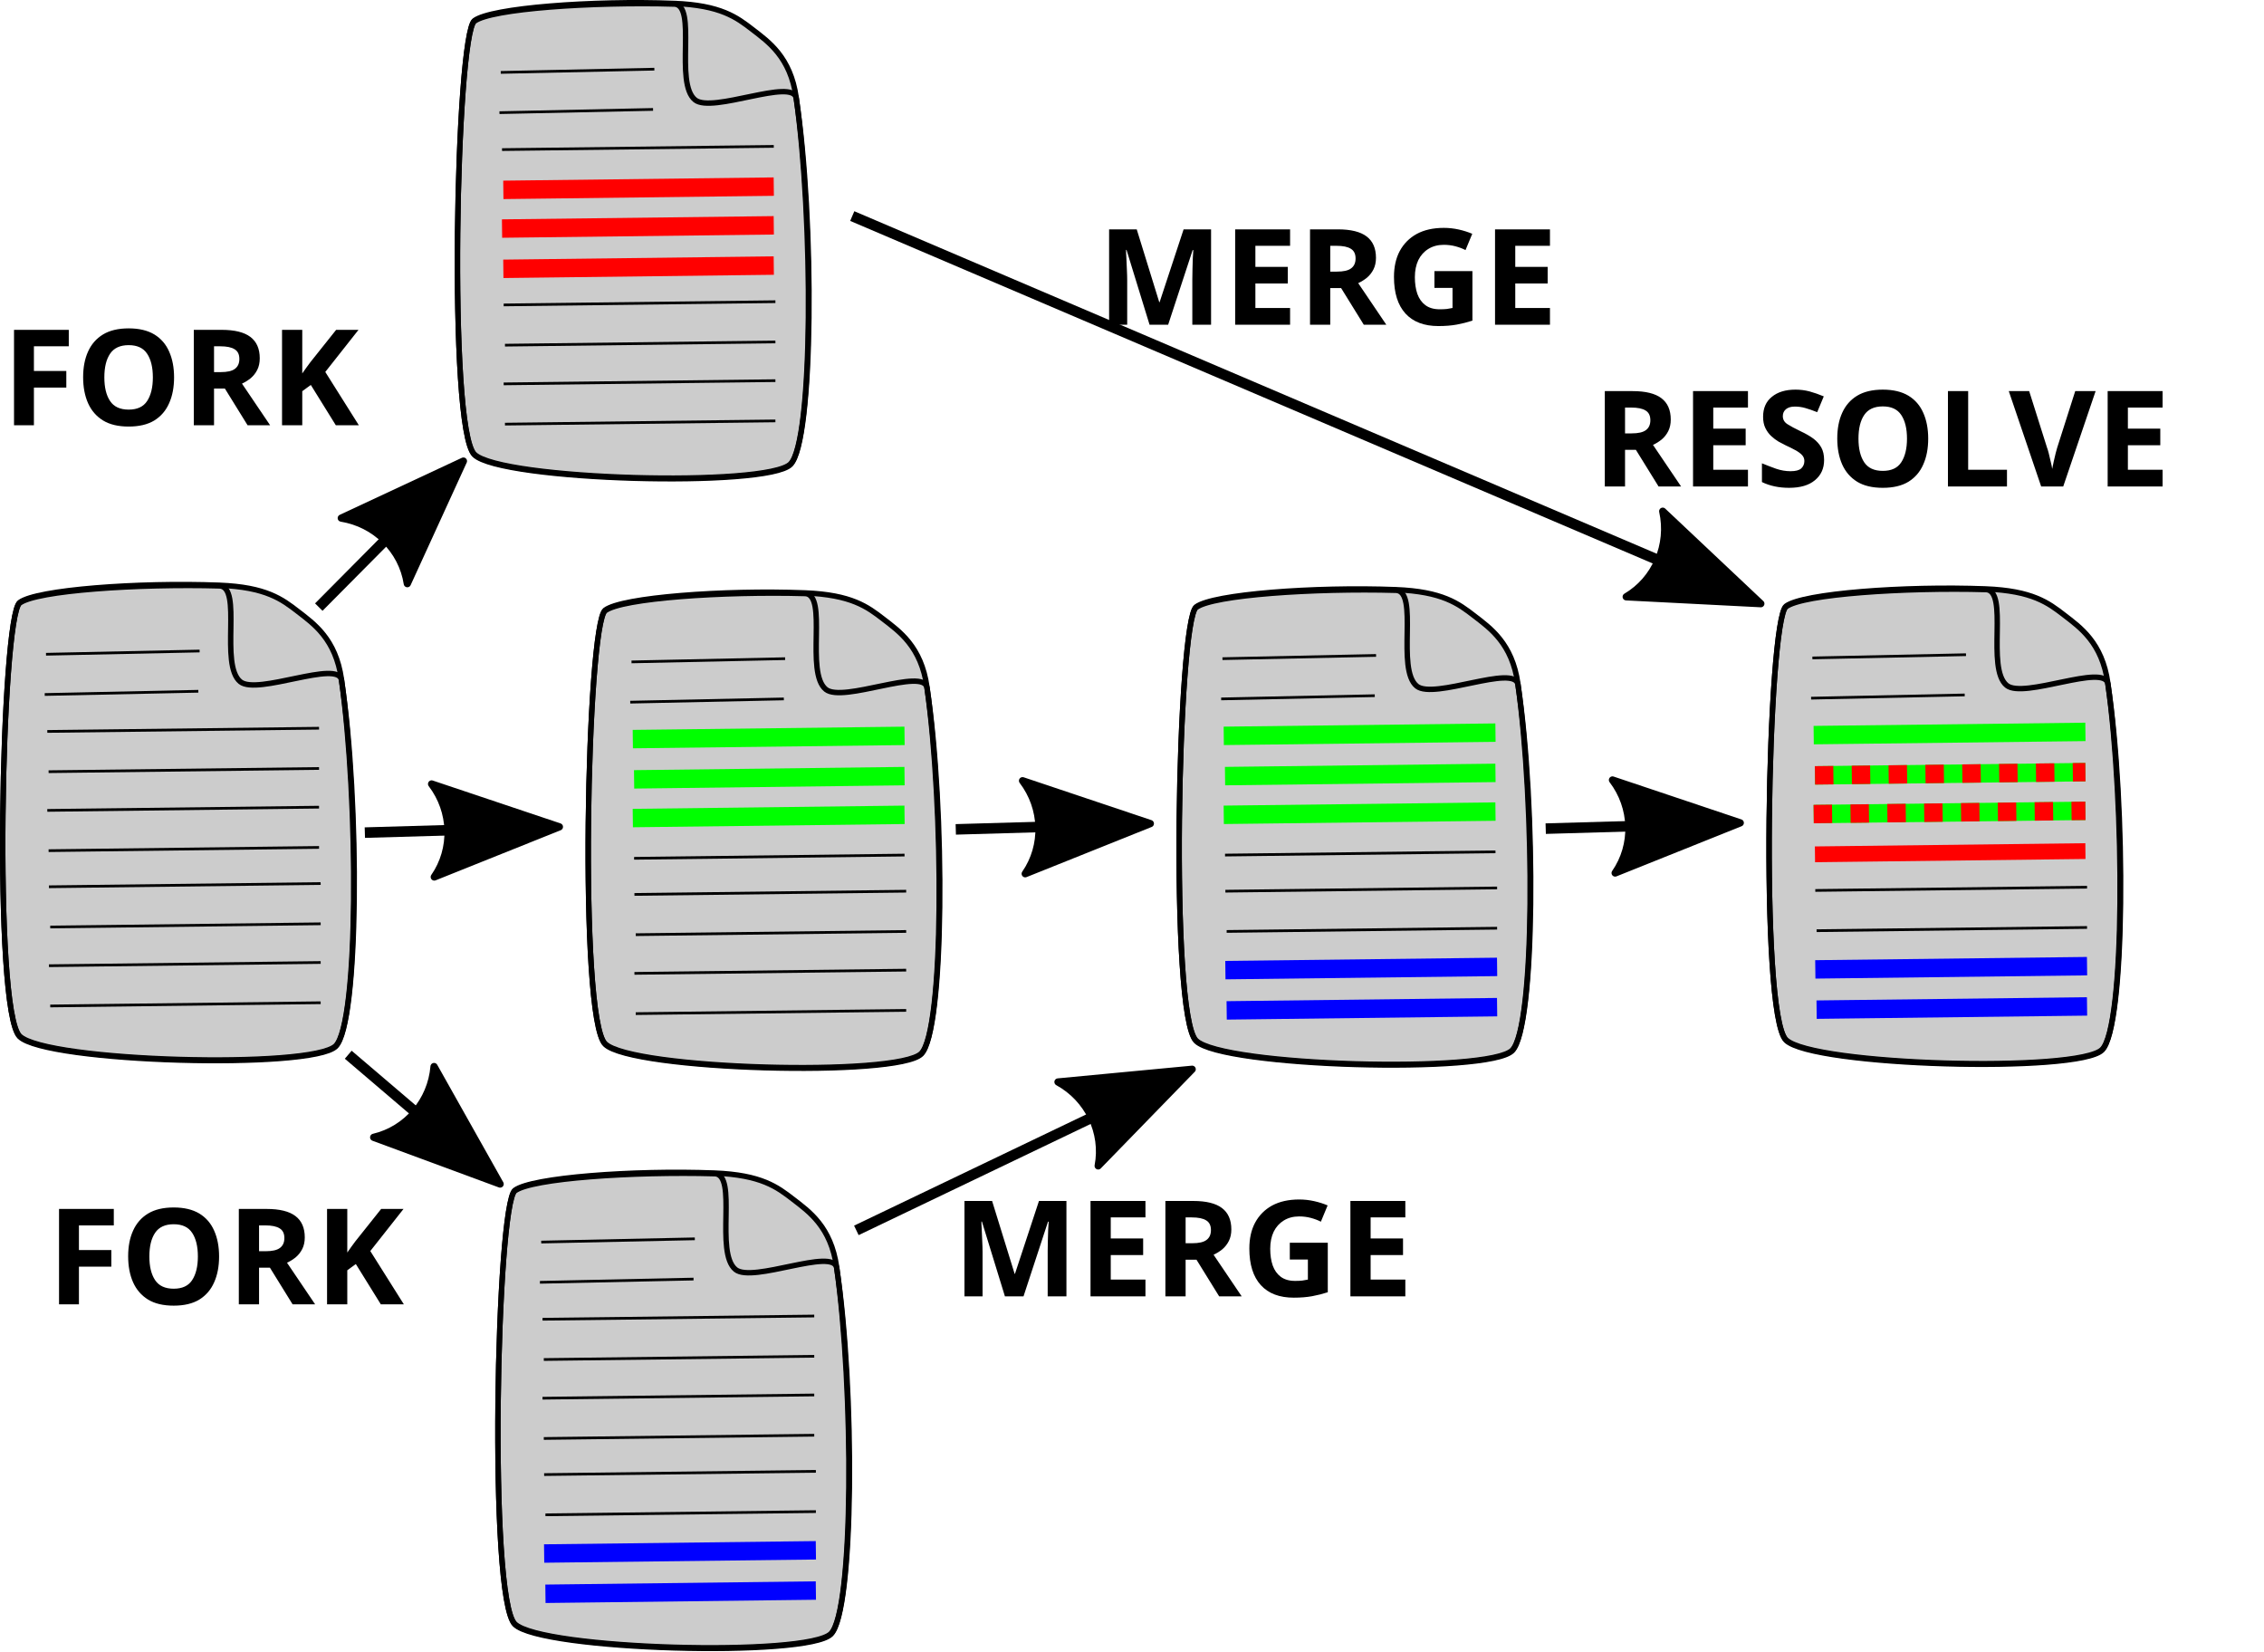
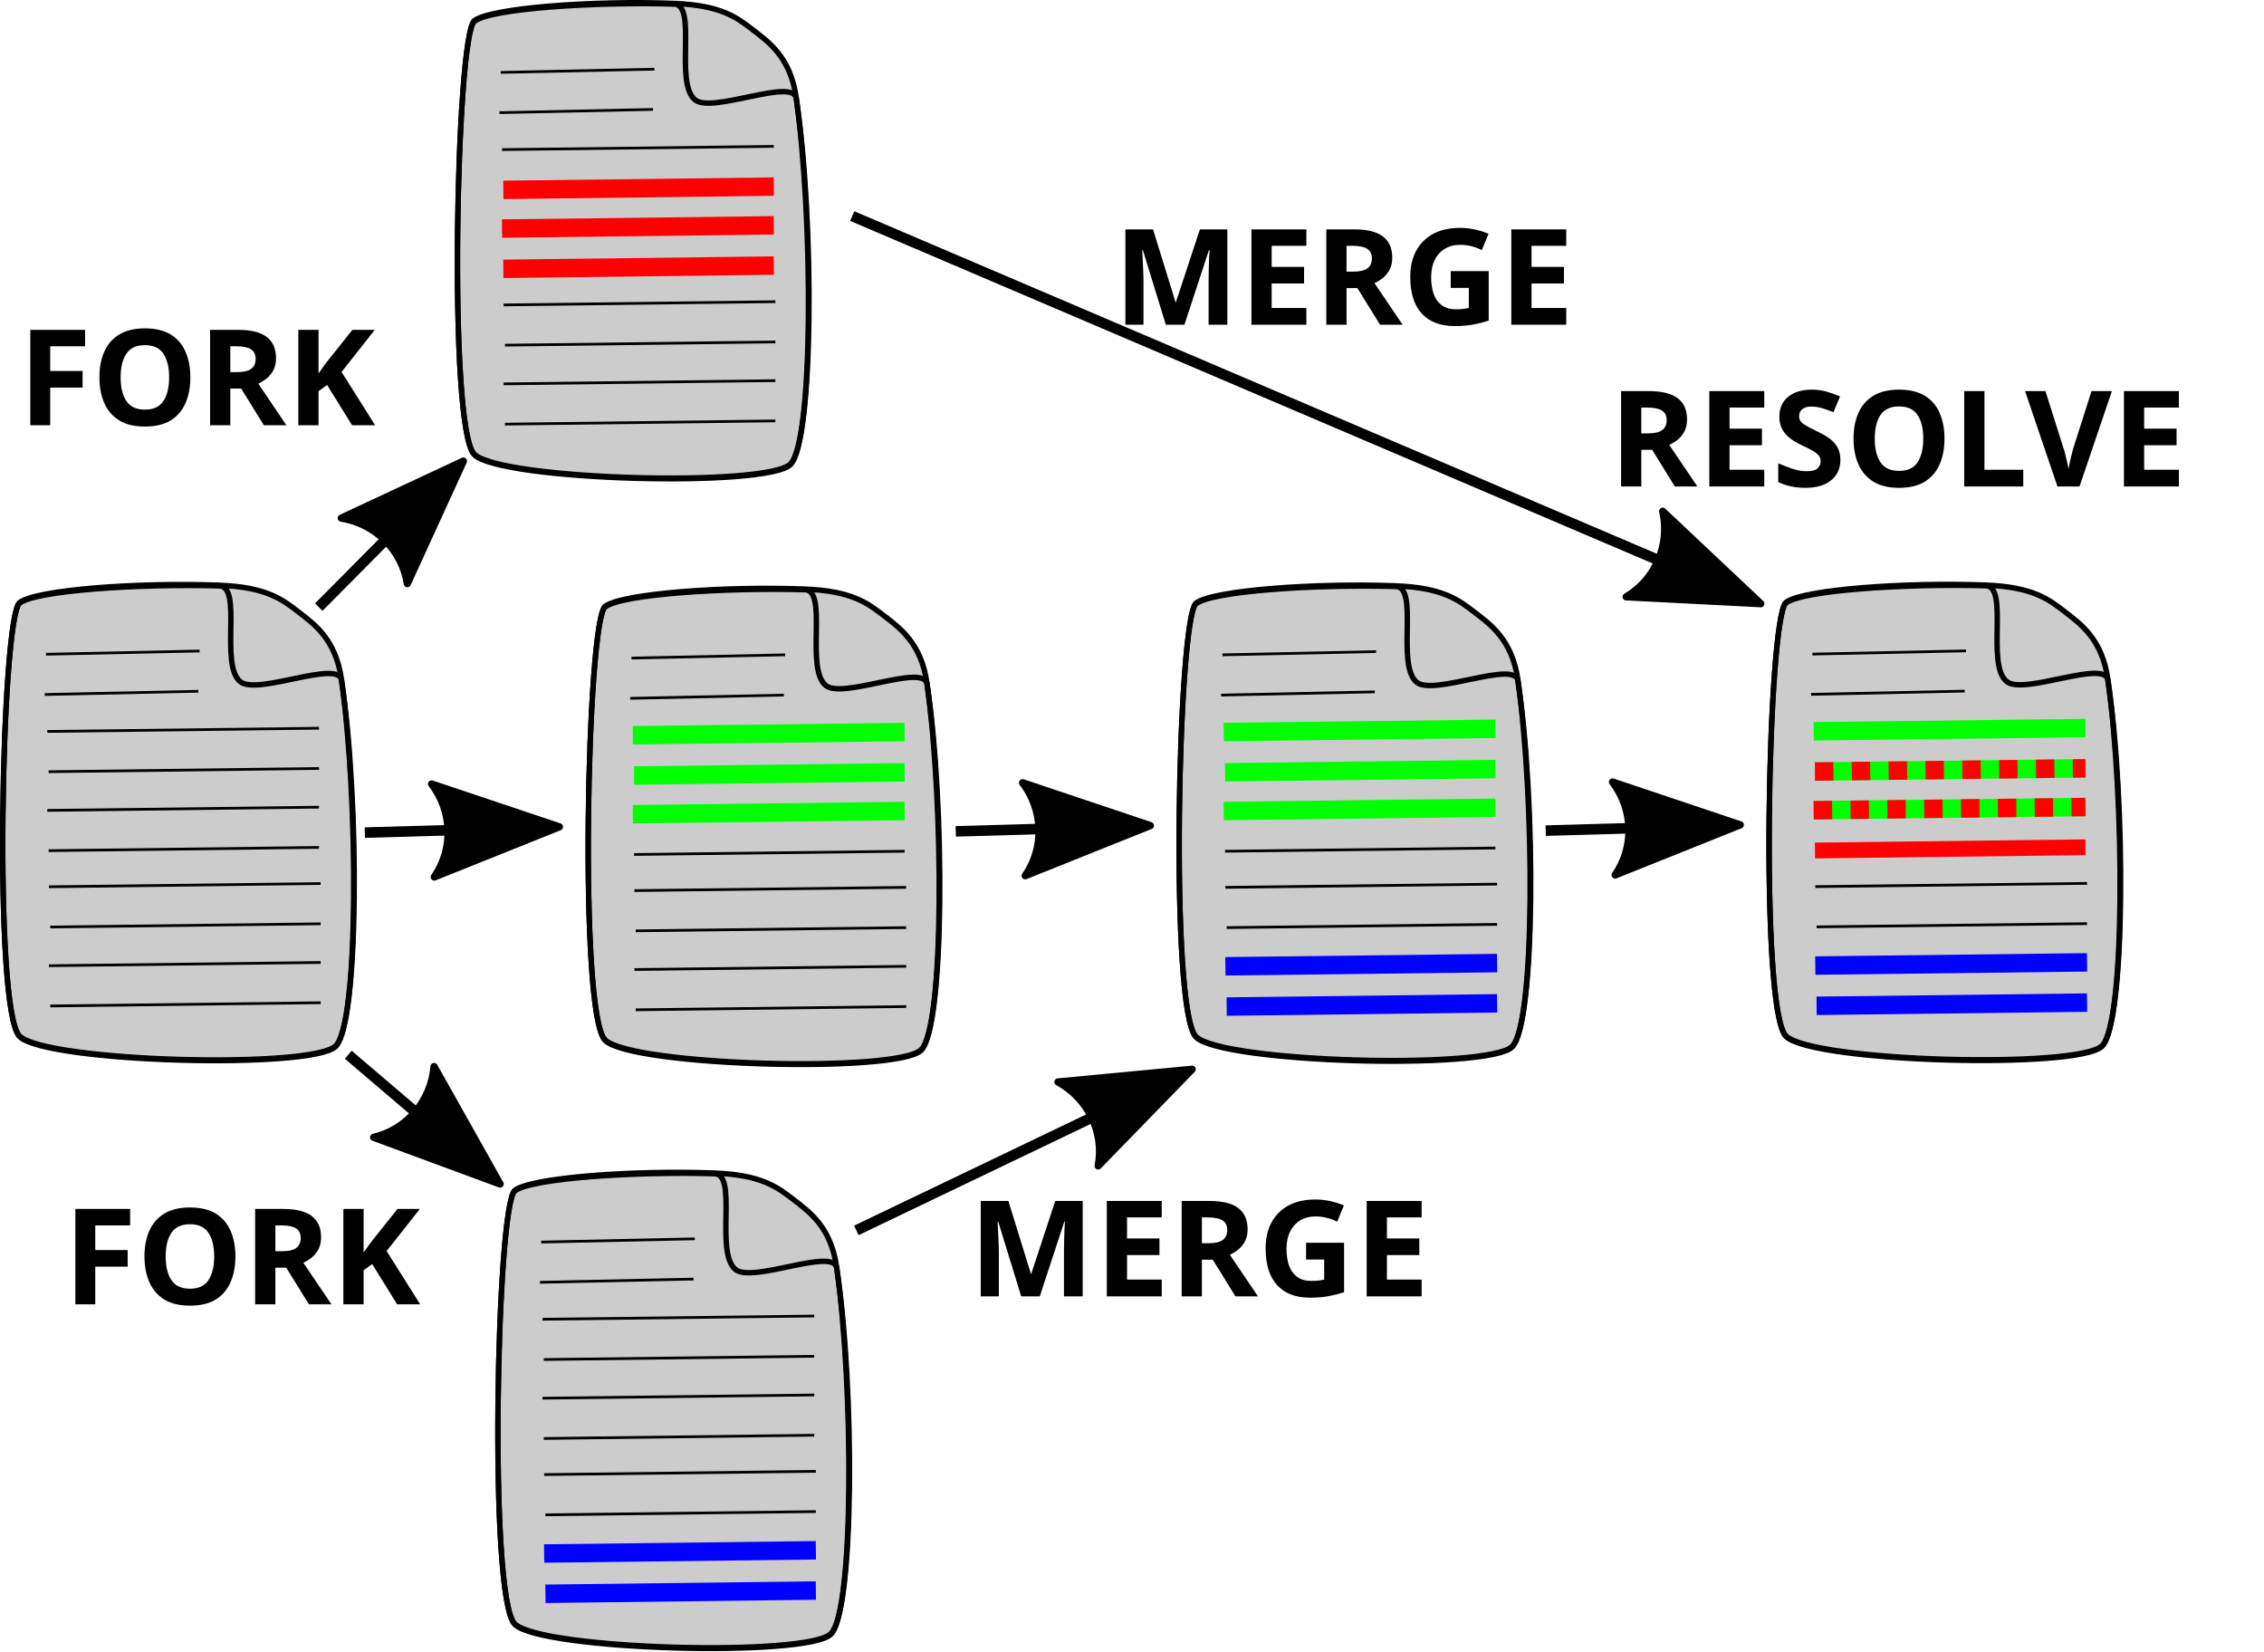
<svg xmlns="http://www.w3.org/2000/svg" width="215.108mm" height="156.859mm" viewBox="0 0 215.108 156.859" version="1.1" id="svg8">
  <defs id="defs2">
    <marker orient="auto" refY="0" refX="0" id="Arrow2Lend" style="overflow:visible">
      <path id="path4788" style="fill:#000000;fill-opacity:1;fill-rule:evenodd;stroke:#000000;stroke-width:0.625;stroke-linejoin:round;stroke-opacity:1" d="M 8.719,4.034 -2.207,0.016 8.719,-4.002 c -1.745,2.372 -1.735,5.617 -6e-7,8.035 z" transform="matrix(-1.1,0,0,-1.1,-1.1,0)" />
    </marker>
    <marker orient="auto" refY="0" refX="0" id="Arrow1Lend" style="overflow:visible">
      <path id="path4770" d="M 0,0 5,-5 -12.5,0 5,5 Z" style="fill:#000000;fill-opacity:1;fill-rule:evenodd;stroke:#000000;stroke-width:1pt;stroke-opacity:1" transform="matrix(-0.8,0,0,-0.8,-10,0)" />
    </marker>
    <marker orient="auto" refY="0" refX="0" id="Arrow2Lend-9" style="overflow:visible">
      <path id="path4788-4" style="fill:#000000;fill-opacity:1;fill-rule:evenodd;stroke:#000000;stroke-width:0.625;stroke-linejoin:round;stroke-opacity:1" d="M 8.719,4.034 -2.207,0.016 8.719,-4.002 c -1.745,2.372 -1.735,5.617 -6e-7,8.035 z" transform="matrix(-1.1,0,0,-1.1,-1.1,0)" />
    </marker>
    <marker orient="auto" refY="0" refX="0" id="Arrow2Lend-8" style="overflow:visible">
      <path id="path4788-45" style="fill:#000000;fill-opacity:1;fill-rule:evenodd;stroke:#000000;stroke-width:0.625;stroke-linejoin:round;stroke-opacity:1" d="M 8.719,4.034 -2.207,0.016 8.719,-4.002 c -1.745,2.372 -1.735,5.617 -6e-7,8.035 z" transform="matrix(-1.1,0,0,-1.1,-1.1,0)" />
    </marker>
    <marker orient="auto" refY="0" refX="0" id="Arrow2Lend-9-3" style="overflow:visible">
      <path id="path4788-4-6" style="fill:#000000;fill-opacity:1;fill-rule:evenodd;stroke:#000000;stroke-width:0.625;stroke-linejoin:round;stroke-opacity:1" d="M 8.719,4.034 -2.207,0.016 8.719,-4.002 c -1.745,2.372 -1.735,5.617 -6e-7,8.035 z" transform="matrix(-1.1,0,0,-1.1,-1.1,0)" />
    </marker>
    <marker orient="auto" refY="0" refX="0" id="Arrow2Lend-9-3-6" style="overflow:visible">
      <path id="path4788-4-6-8" style="fill:#000000;fill-opacity:1;fill-rule:evenodd;stroke:#000000;stroke-width:0.625;stroke-linejoin:round;stroke-opacity:1" d="M 8.719,4.034 -2.207,0.016 8.719,-4.002 c -1.745,2.372 -1.735,5.617 -6e-7,8.035 z" transform="matrix(-1.1,0,0,-1.1,-1.1,0)" />
    </marker>
    <marker orient="auto" refY="0" refX="0" id="Arrow2Lend-9-3-4" style="overflow:visible">
      <path id="path4788-4-6-3" style="fill:#000000;fill-opacity:1;fill-rule:evenodd;stroke:#000000;stroke-width:0.625;stroke-linejoin:round;stroke-opacity:1" d="M 8.719,4.034 -2.207,0.016 8.719,-4.002 c -1.745,2.372 -1.735,5.617 -6e-7,8.035 z" transform="matrix(-1.1,0,0,-1.1,-1.1,0)" />
    </marker>
    <marker orient="auto" refY="0" refX="0" id="Arrow2Lend-9-2" style="overflow:visible">
      <path id="path4788-4-2" style="fill:#000000;fill-opacity:1;fill-rule:evenodd;stroke:#000000;stroke-width:0.625;stroke-linejoin:round;stroke-opacity:1" d="M 8.719,4.034 -2.207,0.016 8.719,-4.002 c -1.745,2.372 -1.735,5.617 -6e-7,8.035 z" transform="matrix(-1.1,0,0,-1.1,-1.1,0)" />
    </marker>
    <marker orient="auto" refY="0" refX="0" id="Arrow2Lend-9-2-1" style="overflow:visible">
      <path id="path4788-4-2-5" style="fill:#000000;fill-opacity:1;fill-rule:evenodd;stroke:#000000;stroke-width:0.625;stroke-linejoin:round;stroke-opacity:1" d="M 8.719,4.034 -2.207,0.016 8.719,-4.002 c -1.745,2.372 -1.735,5.617 -6e-7,8.035 z" transform="matrix(-1.1,0,0,-1.1,-1.1,0)" />
    </marker>
  </defs>
  <g id="layer1">
-     <g id="g4798">
-       <g style="stroke-width:1.162" transform="matrix(0.1106061,0,0,0.1106674,-2.095187,53.69485)" id="g4627">
-         <path style="fill:#cccccc;stroke:#000000;stroke-width:4.649" d="M 207.4,17.217 C 137.6,14.516 50.16,21.093 35.83,32 c -15.573,11.86 -22.917,350 0,372.22 22.917,22.22 251.39,28.472 271.53,8.333 19.812,-19.812 19.556,-210.23 4.908,-314.49 C 307.378,63.256 288.416,50.21 274.721,39.639 261.251,29.246 247.501,18.773 207.401,17.22 Z" id="path4577" />
-         <path style="fill:url(#SVGID_1_);stroke:#000000;stroke-width:4.649" d="M 207.4,17.753 C 137.579,15.845 50.16,21.628 35.84,32.536 c -15.573,11.86 -22.917,350 0,372.22 22.917,22.223 251.39,28.473 271.53,8.334 19.812,-19.813 20.711,-210.4 4.908,-314.49 -2.697,-17.768 -72.257,13.247 -86.853,1.458 -18.07,-14.588 2.15,-81.755 -18.03,-82.307 z" id="path4586" />
-         <line style="fill:none;stroke:#000000;stroke-width:2.324" y2="73.667" x1="58.471" x2="190.42" y1="76.444" id="line4588" />
-         <line style="fill:none;stroke:#000000;stroke-width:2.324" y2="108.22" x1="57.361" x2="189.31" y1="111" id="line4590" />
-         <line style="fill:none;stroke:#000000;stroke-width:2.324" y2="139.94" x1="59.582" x2="293" y1="142.71" id="line4592" />
-         <line style="fill:none;stroke:#000000;stroke-width:2.324" y2="174.49" x1="60.691" x2="293" y1="177.27" id="line4594" />
-         <line style="fill:none;stroke:#000000;stroke-width:2.324" y2="207.71" x1="59.582" x2="293" y1="210.49" id="line4596" />
-         <line style="fill:none;stroke:#000000;stroke-width:2.324" y2="242.27" x1="60.691" x2="293" y1="245.05" id="line4598" />
-         <line style="fill:none;stroke:#000000;stroke-width:2.324" y2="273.27" x1="60.982" x2="294.4" y1="276.05" id="line4600" />
-         <line style="fill:none;stroke:#000000;stroke-width:2.324" y2="307.83" x1="62.092" x2="294.4" y1="310.6" id="line4602" />
-         <line style="fill:none;stroke:#000000;stroke-width:2.324" y2="341.05" x1="60.982" x2="294.4" y1="343.82" id="line4604" />
-         <line style="fill:none;stroke:#000000;stroke-width:2.324" y2="375.6" x1="62.092" x2="294.4" y1="378.38" id="line4606" />
-       </g>
-       <path id="path4577-6" d="m 67.895,111.443 c -7.72,-0.299 -17.392,0.429 -18.977,1.636 -1.722,1.313 -2.535,38.734 0,41.193 2.535,2.459 27.805,3.151 30.033,0.922 2.191,-2.193 2.163,-23.266 0.543,-34.804 -0.541,-3.852 -2.638,-5.296 -4.153,-6.466 -1.49,-1.15 -3.011,-2.309 -7.446,-2.481 z" style="fill:#cccccc;stroke:#000000;stroke-width:0.514" />
-       <path id="path4586-7" d="m 67.895,111.502 c -7.723,-0.211 -17.392,0.429 -18.976,1.636 -1.722,1.313 -2.535,38.734 0,41.193 2.535,2.459 27.805,3.151 30.033,0.922 2.191,-2.193 2.291,-23.284 0.543,-34.804 -0.298,-1.966 -7.992,1.466 -9.606,0.161 -1.999,-1.614 0.238,-9.048 -1.994,-9.109 z" style="fill:url(#SVGID_1_);stroke:#000000;stroke-width:0.514" />
-       <line id="line4588-5" y1="117.998" x2="66.017" x1="51.423" y2="117.69" style="fill:none;stroke:#000000;stroke-width:0.257" />
-       <line id="line4590-3" y1="121.822" x2="65.894" x1="51.3" y2="121.514" style="fill:none;stroke:#000000;stroke-width:0.257" />
-       <line id="line4592-5" y1="125.331" x2="77.363" x1="51.546" y2="125.024" style="fill:none;stroke:#000000;stroke-width:0.257" />
-       <line id="line4594-6" y1="129.156" x2="77.363" x1="51.668" y2="128.848" style="fill:none;stroke:#000000;stroke-width:0.257" />
-       <line id="line4596-2" y1="132.832" x2="77.363" x1="51.546" y2="132.524" style="fill:none;stroke:#000000;stroke-width:0.257" />
-       <line id="line4598-9" y1="136.657" x2="77.363" x1="51.668" y2="136.349" style="fill:none;stroke:#000000;stroke-width:0.257" />
-       <line id="line4600-1" y1="140.087" x2="77.518" x1="51.7" y2="139.78" style="fill:none;stroke:#000000;stroke-width:0.257" />
-       <line id="line4602-2" y1="143.911" x2="77.518" x1="51.823" y2="143.604" style="fill:none;stroke:#000000;stroke-width:0.257" />
-       <line id="line4604-7" y1="147.587" x2="77.518" x1="51.7" y2="147.281" style="fill:none;stroke:#0000ff;stroke-width:1.75;stroke-miterlimit:4;stroke-dasharray:none" />
-       <line id="line4606-0" y1="151.412" x2="77.518" x1="51.823" y2="151.104" style="fill:none;stroke:#0000ff;stroke-width:1.75;stroke-miterlimit:4;stroke-dasharray:none" />
-       <g transform="translate(-37.74123,42.85919)" id="g7393">
-         <path style="fill:#cccccc;stroke:#000000;stroke-width:0.514" d="m 114.216,13.468 c -7.72,-0.299 -17.392,0.429 -18.977,1.636 -1.722,1.313 -2.535,38.734 0,41.193 2.535,2.459 27.805,3.151 30.033,0.922 2.191,-2.193 2.163,-23.266 0.543,-34.804 -0.541,-3.852 -2.638,-5.296 -4.153,-6.466 -1.49,-1.15 -3.011,-2.309 -7.446,-2.481 z" id="path4577-3" />
-         <path style="fill:url(#SVGID_1_);stroke:#000000;stroke-width:0.514" d="m 114.216,13.527 c -7.723,-0.211 -17.392,0.429 -18.976,1.636 -1.722,1.313 -2.535,38.734 0,41.193 2.535,2.459 27.805,3.151 30.033,0.922 2.191,-2.193 2.291,-23.284 0.543,-34.804 -0.298,-1.966 -7.992,1.466 -9.606,0.161 -1.999,-1.614 0.238,-9.048 -1.994,-9.109 z" id="path4586-6" />
-         <line style="fill:none;stroke:#000000;stroke-width:0.257" y2="19.715" x1="97.743" x2="112.338" y1="20.023" id="line4588-0" />
-         <line style="fill:none;stroke:#000000;stroke-width:0.257" y2="23.539" x1="97.621" x2="112.215" y1="23.847" id="line4590-6" />
-         <line style="fill:none;stroke:#00ff00;stroke-width:1.75;stroke-miterlimit:4;stroke-dasharray:none" y2="27.05" x1="97.866" x2="123.684" y1="27.356" id="line4592-2" />
-         <line style="fill:none;stroke:#00ff00;stroke-width:1.75;stroke-miterlimit:4;stroke-dasharray:none" y2="30.873" x1="97.989" x2="123.684" y1="31.181" id="line4594-61" />
-         <line style="fill:none;stroke:#00ff00;stroke-width:1.75;stroke-miterlimit:4;stroke-dasharray:none" y2="34.55" x1="97.866" x2="123.684" y1="34.857" id="line4596-8" />
-         <line style="fill:none;stroke:#000000;stroke-width:0.257" y2="38.374" x1="97.989" x2="123.684" y1="38.682" id="line4598-7" />
-         <line style="fill:none;stroke:#000000;stroke-width:0.257" y2="41.805" x1="98.021" x2="123.839" y1="42.113" id="line4600-9" />
-         <line style="fill:none;stroke:#000000;stroke-width:0.257" y2="45.63" x1="98.144" x2="123.839" y1="45.936" id="line4602-20" />
-         <line style="fill:none;stroke:#000000;stroke-width:0.257" y2="49.306" x1="98.021" x2="123.839" y1="49.612" id="line4604-2" />
-         <line style="fill:none;stroke:#000000;stroke-width:0.257" y2="53.129" x1="98.144" x2="123.839" y1="53.437" id="line4606-3" />
-       </g>
-       <path id="path4577-5" d="M 64.05,0.324 C 56.33,0.025 46.658,0.753 45.073,1.96 c -1.722,1.313 -2.535,38.734 0,41.193 2.535,2.459 27.805,3.151 30.033,0.922 C 77.297,41.883 77.269,20.809 75.649,9.271 75.108,5.419 73.011,3.976 71.496,2.806 70.006,1.655 68.485,0.496 64.05,0.325 Z" style="fill:#cccccc;stroke:#000000;stroke-width:0.514" />
-       <path id="path4586-9" d="M 64.05,0.384 C 56.327,0.172 46.658,0.812 45.074,2.02 c -1.722,1.313 -2.535,38.734 0,41.193 2.535,2.459 27.805,3.151 30.033,0.922 C 77.298,41.942 77.398,20.85 75.65,9.331 75.352,7.364 67.658,10.797 66.044,9.492 64.045,7.878 66.281,0.444 64.049,0.383 Z" style="fill:url(#SVGID_1_);stroke:#000000;stroke-width:0.514" />
-       <line id="line4588-2" y1="6.879" x2="62.172" x1="47.577" y2="6.571" style="fill:none;stroke:#000000;stroke-width:0.257" />
-       <line id="line4590-2" y1="10.703" x2="62.049" x1="47.455" y2="10.395" style="fill:none;stroke:#000000;stroke-width:0.257" />
-       <line id="line4592-8" y1="14.212" x2="73.518" x1="47.7" y2="13.906" style="fill:none;stroke:#000000;stroke-width:0.257" />
-       <line id="line4594-9" y1="18.037" x2="73.518" x1="47.823" y2="17.729" style="fill:none;stroke:#ff0000;stroke-width:1.75;stroke-miterlimit:4;stroke-dasharray:none" />
-       <line id="line4596-7" y1="21.713" x2="73.518" x1="47.7" y2="21.406" style="fill:none;stroke:#ff0000;stroke-width:1.75;stroke-miterlimit:4;stroke-dasharray:none" />
-       <line id="line4598-3" y1="25.538" x2="73.518" x1="47.823" y2="25.23" style="fill:none;stroke:#ff0000;stroke-width:1.75;stroke-miterlimit:4;stroke-dasharray:none" />
-       <line id="line4600-6" y1="28.969" x2="73.673" x1="47.855" y2="28.661" style="fill:none;stroke:#000000;stroke-width:0.257" />
-       <line id="line4602-1" y1="32.792" x2="73.673" x1="47.978" y2="32.486" style="fill:none;stroke:#000000;stroke-width:0.257" />
-       <line id="line4604-29" y1="36.469" x2="73.673" x1="47.855" y2="36.162" style="fill:none;stroke:#000000;stroke-width:0.257" />
-       <line id="line4606-31" y1="40.293" x2="73.673" x1="47.978" y2="39.986" style="fill:none;stroke:#000000;stroke-width:0.257" />
-       <path id="path4765" d="M 30.289,57.675 43.107,44.759" style="opacity:1;fill:#000000;fill-opacity:1;stroke:#000000;stroke-width:1;stroke-linecap:butt;stroke-linejoin:round;stroke-miterlimit:10;stroke-dasharray:none;stroke-dashoffset:0;stroke-opacity:1;marker-end:url(#Arrow2Lend)" />
-       <path id="path4765-7" d="M 34.665,79.1 51.822,78.607" style="opacity:1;fill:#000000;fill-opacity:1;stroke:#000000;stroke-width:1;stroke-linecap:butt;stroke-linejoin:round;stroke-miterlimit:10;stroke-dasharray:none;stroke-dashoffset:0;stroke-opacity:1;marker-end:url(#Arrow2Lend-9)" />
-       <path id="path4765-0" d="m 33.087,100.2 13.409,11.437" style="opacity:1;fill:#000000;fill-opacity:1;stroke:#000000;stroke-width:1;stroke-linecap:butt;stroke-linejoin:round;stroke-miterlimit:10;stroke-dasharray:none;stroke-dashoffset:0;stroke-opacity:1;marker-end:url(#Arrow2Lend-8)" />
-       <path id="path4765-7-5-8" d="M 81.365,116.888 112.081,102.172" style="opacity:1;fill:#000000;fill-opacity:1;stroke:#000000;stroke-width:1;stroke-linecap:butt;stroke-linejoin:round;stroke-miterlimit:10;stroke-dasharray:none;stroke-dashoffset:0;stroke-opacity:1;marker-end:url(#Arrow2Lend-9-3-6)" />
-       <path id="path4765-7-5-1" d="M 80.975,20.527 166.071,56.845" style="opacity:1;fill:#000000;fill-opacity:1;stroke:#000000;stroke-width:1;stroke-linecap:butt;stroke-linejoin:round;stroke-miterlimit:10;stroke-dasharray:none;stroke-dashoffset:0;stroke-opacity:1;marker-end:url(#Arrow2Lend-9-3-4)" />
+     <g id="g4627" transform="matrix(0.1106061,0,0,0.1106674,-2.095187,53.69485)" style="stroke-width:1.162">
+       <path id="path4577" d="M 207.4,17.217 C 137.6,14.516 50.16,21.093 35.83,32 c -15.573,11.86 -22.917,350 0,372.22 22.917,22.22 251.39,28.472 271.53,8.333 19.812,-19.812 19.556,-210.23 4.908,-314.49 C 307.378,63.256 288.416,50.21 274.721,39.639 261.251,29.246 247.501,18.773 207.401,17.22 Z" style="fill:#cccccc;stroke:#000000;stroke-width:4.649" />
+       <path id="path4586" d="M 207.4,17.753 C 137.579,15.845 50.16,21.628 35.84,32.536 c -15.573,11.86 -22.917,350 0,372.22 22.917,22.223 251.39,28.473 271.53,8.334 19.812,-19.813 20.711,-210.4 4.908,-314.49 -2.697,-17.768 -72.257,13.247 -86.853,1.458 -18.07,-14.588 2.15,-81.755 -18.03,-82.307 z" style="fill:url(#SVGID_1_);stroke:#000000;stroke-width:4.649" />
+       <line id="line4588" y1="76.444" x2="190.42" x1="58.471" y2="73.667" style="fill:none;stroke:#000000;stroke-width:2.324" />
+       <line id="line4590" y1="111" x2="189.31" x1="57.361" y2="108.22" style="fill:none;stroke:#000000;stroke-width:2.324" />
+       <line id="line4592" y1="142.71" x2="293" x1="59.582" y2="139.94" style="fill:none;stroke:#000000;stroke-width:2.324" />
+       <line id="line4594" y1="177.27" x2="293" x1="60.691" y2="174.49" style="fill:none;stroke:#000000;stroke-width:2.324" />
+       <line id="line4596" y1="210.49" x2="293" x1="59.582" y2="207.71" style="fill:none;stroke:#000000;stroke-width:2.324" />
+       <line id="line4598" y1="245.05" x2="293" x1="60.691" y2="242.27" style="fill:none;stroke:#000000;stroke-width:2.324" />
+       <line id="line4600" y1="276.05" x2="294.4" x1="60.982" y2="273.27" style="fill:none;stroke:#000000;stroke-width:2.324" />
+       <line id="line4602" y1="310.6" x2="294.4" x1="62.092" y2="307.83" style="fill:none;stroke:#000000;stroke-width:2.324" />
+       <line id="line4604" y1="343.82" x2="294.4" x1="60.982" y2="341.05" style="fill:none;stroke:#000000;stroke-width:2.324" />
+       <line id="line4606" y1="378.38" x2="294.4" x1="62.092" y2="375.6" style="fill:none;stroke:#000000;stroke-width:2.324" />
+     </g>
+     <path style="fill:#cccccc;stroke:#000000;stroke-width:0.514" d="m 67.895,111.443 c -7.72,-0.299 -17.392,0.429 -18.977,1.636 -1.722,1.313 -2.535,38.734 0,41.193 2.535,2.459 27.805,3.151 30.033,0.922 2.191,-2.193 2.163,-23.266 0.543,-34.804 -0.541,-3.852 -2.638,-5.296 -4.153,-6.466 -1.49,-1.15 -3.011,-2.309 -7.446,-2.481 z" id="path4577-6" />
+     <path style="fill:url(#SVGID_1_);stroke:#000000;stroke-width:0.514" d="m 67.895,111.502 c -7.723,-0.211 -17.392,0.429 -18.976,1.636 -1.722,1.313 -2.535,38.734 0,41.193 2.535,2.459 27.805,3.151 30.033,0.922 2.191,-2.193 2.291,-23.284 0.543,-34.804 -0.298,-1.966 -7.992,1.466 -9.606,0.161 -1.999,-1.614 0.238,-9.048 -1.994,-9.109 z" id="path4586-7" />
+     <line style="fill:none;stroke:#000000;stroke-width:0.257" y2="117.69" x1="51.423" x2="66.017" y1="117.998" id="line4588-5" />
+     <line style="fill:none;stroke:#000000;stroke-width:0.257" y2="121.514" x1="51.3" x2="65.894" y1="121.822" id="line4590-3" />
+     <line style="fill:none;stroke:#000000;stroke-width:0.257" y2="125.024" x1="51.546" x2="77.363" y1="125.331" id="line4592-5" />
+     <line style="fill:none;stroke:#000000;stroke-width:0.257" y2="128.848" x1="51.668" x2="77.363" y1="129.156" id="line4594-6" />
+     <line style="fill:none;stroke:#000000;stroke-width:0.257" y2="132.524" x1="51.546" x2="77.363" y1="132.832" id="line4596-2" />
+     <line style="fill:none;stroke:#000000;stroke-width:0.257" y2="136.349" x1="51.668" x2="77.363" y1="136.657" id="line4598-9" />
+     <line style="fill:none;stroke:#000000;stroke-width:0.257" y2="139.78" x1="51.7" x2="77.518" y1="140.087" id="line4600-1" />
+     <line style="fill:none;stroke:#000000;stroke-width:0.257" y2="143.604" x1="51.823" x2="77.518" y1="143.911" id="line4602-2" />
+     <line style="fill:none;stroke:#0000ff;stroke-width:1.75;stroke-miterlimit:4;stroke-dasharray:none" y2="147.281" x1="51.7" x2="77.518" y1="147.587" id="line4604-7" />
+     <line style="fill:none;stroke:#0000ff;stroke-width:1.75;stroke-miterlimit:4;stroke-dasharray:none" y2="151.104" x1="51.823" x2="77.518" y1="151.412" id="line4606-0" />
+     <g id="g7393" transform="translate(-37.74123,42.49566)">
+       <path id="path4577-3" d="m 114.216,13.468 c -7.72,-0.299 -17.392,0.429 -18.977,1.636 -1.722,1.313 -2.535,38.734 0,41.193 2.535,2.459 27.805,3.151 30.033,0.922 2.191,-2.193 2.163,-23.266 0.543,-34.804 -0.541,-3.852 -2.638,-5.296 -4.153,-6.466 -1.49,-1.15 -3.011,-2.309 -7.446,-2.481 z" style="fill:#cccccc;stroke:#000000;stroke-width:0.514" />
+       <path id="path4586-6" d="m 114.216,13.527 c -7.723,-0.211 -17.392,0.429 -18.976,1.636 -1.722,1.313 -2.535,38.734 0,41.193 2.535,2.459 27.805,3.151 30.033,0.922 2.191,-2.193 2.291,-23.284 0.543,-34.804 -0.298,-1.966 -7.992,1.466 -9.606,0.161 -1.999,-1.614 0.238,-9.048 -1.994,-9.109 z" style="fill:url(#SVGID_1_);stroke:#000000;stroke-width:0.514" />
+       <line id="line4588-0" y1="20.023" x2="112.338" x1="97.743" y2="19.715" style="fill:none;stroke:#000000;stroke-width:0.257" />
+       <line id="line4590-6" y1="23.847" x2="112.215" x1="97.621" y2="23.539" style="fill:none;stroke:#000000;stroke-width:0.257" />
+       <line id="line4592-2" y1="27.356" x2="123.684" x1="97.866" y2="27.05" style="fill:none;stroke:#00ff00;stroke-width:1.75;stroke-miterlimit:4;stroke-dasharray:none" />
+       <line id="line4594-61" y1="31.181" x2="123.684" x1="97.989" y2="30.873" style="fill:none;stroke:#00ff00;stroke-width:1.75;stroke-miterlimit:4;stroke-dasharray:none" />
+       <line id="line4596-8" y1="34.857" x2="123.684" x1="97.866" y2="34.55" style="fill:none;stroke:#00ff00;stroke-width:1.75;stroke-miterlimit:4;stroke-dasharray:none" />
+       <line id="line4598-7" y1="38.682" x2="123.684" x1="97.989" y2="38.374" style="fill:none;stroke:#000000;stroke-width:0.257" />
+       <line id="line4600-9" y1="42.113" x2="123.839" x1="98.021" y2="41.805" style="fill:none;stroke:#000000;stroke-width:0.257" />
+       <line id="line4602-20" y1="45.936" x2="123.839" x1="98.144" y2="45.63" style="fill:none;stroke:#000000;stroke-width:0.257" />
+       <line id="line4604-2" y1="49.612" x2="123.839" x1="98.021" y2="49.306" style="fill:none;stroke:#000000;stroke-width:0.257" />
+       <line id="line4606-3" y1="53.437" x2="123.839" x1="98.144" y2="53.129" style="fill:none;stroke:#000000;stroke-width:0.257" />
+     </g>
+     <path style="fill:#cccccc;stroke:#000000;stroke-width:0.514" d="M 64.05,0.324 C 56.33,0.025 46.658,0.753 45.073,1.96 c -1.722,1.313 -2.535,38.734 0,41.193 2.535,2.459 27.805,3.151 30.033,0.922 C 77.297,41.883 77.269,20.809 75.649,9.271 75.108,5.419 73.011,3.976 71.496,2.806 70.006,1.655 68.485,0.496 64.05,0.325 Z" id="path4577-5" />
+     <path style="fill:url(#SVGID_1_);stroke:#000000;stroke-width:0.514" d="M 64.05,0.384 C 56.327,0.172 46.658,0.812 45.074,2.02 c -1.722,1.313 -2.535,38.734 0,41.193 2.535,2.459 27.805,3.151 30.033,0.922 C 77.298,41.942 77.398,20.85 75.65,9.331 75.352,7.364 67.658,10.797 66.044,9.492 64.045,7.878 66.281,0.444 64.049,0.383 Z" id="path4586-9" />
+     <line style="fill:none;stroke:#000000;stroke-width:0.257" y2="6.571" x1="47.577" x2="62.172" y1="6.879" id="line4588-2" />
+     <line style="fill:none;stroke:#000000;stroke-width:0.257" y2="10.395" x1="47.455" x2="62.049" y1="10.703" id="line4590-2" />
+     <line style="fill:none;stroke:#000000;stroke-width:0.257" y2="13.906" x1="47.7" x2="73.518" y1="14.212" id="line4592-8" />
+     <line style="fill:none;stroke:#ff0000;stroke-width:1.75;stroke-miterlimit:4;stroke-dasharray:none" y2="17.729" x1="47.823" x2="73.518" y1="18.037" id="line4594-9" />
+     <line style="fill:none;stroke:#ff0000;stroke-width:1.75;stroke-miterlimit:4;stroke-dasharray:none" y2="21.406" x1="47.7" x2="73.518" y1="21.713" id="line4596-7" />
+     <line style="fill:none;stroke:#ff0000;stroke-width:1.75;stroke-miterlimit:4;stroke-dasharray:none" y2="25.23" x1="47.823" x2="73.518" y1="25.538" id="line4598-3" />
+     <line style="fill:none;stroke:#000000;stroke-width:0.257" y2="28.661" x1="47.855" x2="73.673" y1="28.969" id="line4600-6" />
+     <line style="fill:none;stroke:#000000;stroke-width:0.257" y2="32.486" x1="47.978" x2="73.673" y1="32.792" id="line4602-1" />
+     <line style="fill:none;stroke:#000000;stroke-width:0.257" y2="36.162" x1="47.855" x2="73.673" y1="36.469" id="line4604-29" />
+     <line style="fill:none;stroke:#000000;stroke-width:0.257" y2="39.986" x1="47.978" x2="73.673" y1="40.293" id="line4606-31" />
+     <path style="opacity:1;fill:#000000;fill-opacity:1;stroke:#000000;stroke-width:1;stroke-linecap:butt;stroke-linejoin:round;stroke-miterlimit:10;stroke-dasharray:none;stroke-dashoffset:0;stroke-opacity:1;marker-end:url(#Arrow2Lend)" d="M 30.289,57.675 43.107,44.759" id="path4765" />
+     <path style="opacity:1;fill:#000000;fill-opacity:1;stroke:#000000;stroke-width:1;stroke-linecap:butt;stroke-linejoin:round;stroke-miterlimit:10;stroke-dasharray:none;stroke-dashoffset:0;stroke-opacity:1;marker-end:url(#Arrow2Lend-9)" d="M 34.665,79.1 51.822,78.607" id="path4765-7" />
+     <path style="opacity:1;fill:#000000;fill-opacity:1;stroke:#000000;stroke-width:1;stroke-linecap:butt;stroke-linejoin:round;stroke-miterlimit:10;stroke-dasharray:none;stroke-dashoffset:0;stroke-opacity:1;marker-end:url(#Arrow2Lend-8)" d="m 33.087,100.2 13.409,11.437" id="path4765-0" />
+     <path style="opacity:1;fill:#000000;fill-opacity:1;stroke:#000000;stroke-width:1;stroke-linecap:butt;stroke-linejoin:round;stroke-miterlimit:10;stroke-dasharray:none;stroke-dashoffset:0;stroke-opacity:1;marker-end:url(#Arrow2Lend-9-3-6)" d="M 81.365,116.888 112.081,102.172" id="path4765-7-5-8" />
+     <path style="opacity:1;fill:#000000;fill-opacity:1;stroke:#000000;stroke-width:1;stroke-linecap:butt;stroke-linejoin:round;stroke-miterlimit:10;stroke-dasharray:none;stroke-dashoffset:0;stroke-opacity:1;marker-end:url(#Arrow2Lend-9-3-4)" d="M 80.975,20.527 166.071,56.845" id="path4765-7-5-1" />
+     <g id="g6143" transform="translate(0,-0.3635293)">
      <path id="path4577-3-1" d="m 132.621,56.02 c -7.72,-0.299 -17.392,0.429 -18.977,1.636 -1.722,1.313 -2.535,38.734 0,41.193 2.535,2.459 27.805,3.151 30.033,0.922 2.191,-2.193 2.163,-23.266 0.543,-34.804 -0.541,-3.852 -2.638,-5.296 -4.153,-6.466 -1.49,-1.15 -3.011,-2.309 -7.446,-2.481 z" style="fill:#cccccc;stroke:#000000;stroke-width:0.514" />
      <path id="path4586-6-0" d="m 132.621,56.079 c -7.723,-0.211 -17.392,0.429 -18.976,1.636 -1.722,1.313 -2.535,38.734 0,41.193 2.535,2.459 27.805,3.151 30.033,0.922 2.191,-2.193 2.291,-23.284 0.543,-34.804 -0.298,-1.966 -7.992,1.466 -9.606,0.161 -1.999,-1.614 0.238,-9.048 -1.994,-9.109 z" style="fill:url(#SVGID_1_);stroke:#000000;stroke-width:0.514" />
      <line id="line4588-0-6" y1="62.574" x2="130.743" x1="116.149" y2="62.267" style="fill:none;stroke:#000000;stroke-width:0.257" />
      <line id="line4590-6-1" y1="66.398" x2="130.62" x1="116.026" y2="66.091" style="fill:none;stroke:#000000;stroke-width:0.257" />
      <line id="line4592-2-5" y1="69.908" x2="142.089" x1="116.272" y2="69.601" style="fill:none;stroke:#00ff00;stroke-width:1.75;stroke-miterlimit:4;stroke-dasharray:none" />
      <line id="line4594-61-9" y1="73.732" x2="142.089" x1="116.394" y2="73.425" style="fill:none;stroke:#00ff00;stroke-width:1.75;stroke-miterlimit:4;stroke-dasharray:none" />
      <line id="line4596-8-4" y1="77.409" x2="142.089" x1="116.272" y2="77.101" style="fill:none;stroke:#00ff00;stroke-width:1.75;stroke-miterlimit:4;stroke-dasharray:none" />
      <line id="line4598-7-9" y1="81.233" x2="142.089" x1="116.394" y2="80.926" style="fill:none;stroke:#000000;stroke-width:0.257" />
      <line id="line4600-9-0" y1="84.664" x2="142.244" x1="116.427" y2="84.356" style="fill:none;stroke:#000000;stroke-width:0.257" />
      <line id="line4602-20-9" y1="88.488" x2="142.244" x1="116.549" y2="88.181" style="fill:none;stroke:#000000;stroke-width:0.257" />
      <line id="line4604-2-1" y1="92.164" x2="142.244" x1="116.427" y2="91.857" style="fill:none;stroke:#0000ff;stroke-width:1.75;stroke-miterlimit:4;stroke-dasharray:none" />
      <line id="line4606-3-77" y1="95.989" x2="142.244" x1="116.549" y2="95.681" style="fill:none;stroke:#0000ff;stroke-width:1.75;stroke-miterlimit:4;stroke-dasharray:none" />
-       <path id="path4765-7-1" d="M 90.811,78.792 107.969,78.299" style="opacity:1;fill:#000000;fill-opacity:1;stroke:#000000;stroke-width:1;stroke-linecap:butt;stroke-linejoin:round;stroke-miterlimit:10;stroke-dasharray:none;stroke-dashoffset:0;stroke-opacity:1;marker-end:url(#Arrow2Lend-9-2)" />
+     </g>
+     <path style="opacity:1;fill:#000000;fill-opacity:1;stroke:#000000;stroke-width:1;stroke-linecap:butt;stroke-linejoin:round;stroke-miterlimit:10;stroke-dasharray:none;stroke-dashoffset:0;stroke-opacity:1;marker-end:url(#Arrow2Lend-9-2)" d="M 90.811,78.981 107.969,78.488" id="path4765-7-1" />
+     <path style="opacity:1;fill:#000000;fill-opacity:1;stroke:#000000;stroke-width:1;stroke-linecap:butt;stroke-linejoin:round;stroke-miterlimit:10;stroke-dasharray:none;stroke-dashoffset:0;stroke-opacity:1;marker-end:url(#Arrow2Lend-9-2-1)" d="M 146.862,78.911 164.019,78.418" id="path4765-7-1-8" />
+     <g id="g6129" transform="translate(0,-0.3635293)">
      <path id="path4577-3-1-9" d="m 188.672,55.949 c -7.72,-0.299 -17.392,0.429 -18.977,1.636 -1.722,1.313 -2.535,38.734 0,41.193 2.535,2.459 27.805,3.151 30.033,0.922 2.191,-2.193 2.163,-23.266 0.543,-34.804 -0.541,-3.852 -2.638,-5.296 -4.153,-6.466 -1.49,-1.15 -3.011,-2.309 -7.446,-2.481 z" style="fill:#cccccc;stroke:#000000;stroke-width:0.514" />
      <path id="path4586-6-0-7" d="m 188.672,56.009 c -7.723,-0.211 -17.392,0.429 -18.976,1.636 -1.722,1.313 -2.535,38.734 0,41.193 2.535,2.459 27.805,3.151 30.033,0.922 2.191,-2.193 2.291,-23.284 0.543,-34.804 -0.298,-1.966 -7.992,1.466 -9.606,0.161 -1.999,-1.614 0.238,-9.048 -1.994,-9.109 z" style="fill:url(#SVGID_1_);stroke:#000000;stroke-width:0.514" />
      <line id="line4588-0-6-7" y1="62.504" x2="186.794" x1="172.2" y2="62.197" style="fill:none;stroke:#000000;stroke-width:0.257" />
      <line id="line4590-6-1-6" y1="66.328" x2="186.671" x1="172.077" y2="66.02" style="fill:none;stroke:#000000;stroke-width:0.257" />
      <line id="line4592-2-5-7" y1="69.837" x2="198.14" x1="172.323" y2="69.531" style="fill:none;stroke:#00ff00;stroke-width:1.75;stroke-miterlimit:4;stroke-dasharray:none" />
      <line id="line4594-61-9-3" y1="73.662" x2="198.14" x1="172.445" y2="73.354" style="fill:none;stroke:#00ff00;stroke-width:1.75;stroke-miterlimit:4;stroke-dasharray:none" />
      <line id="line4596-8-4-6" y1="77.338" x2="198.14" x1="172.323" y2="77.031" style="fill:none;stroke:#00ff00;stroke-width:1.75;stroke-miterlimit:4;stroke-dasharray:none" />
      <line id="line4598-7-9-5" y1="81.163" x2="198.14" x1="172.445" y2="80.855" style="fill:#ff0000;stroke:#ff0000;stroke-width:1.5;stroke-miterlimit:4;stroke-dasharray:none" />
      <line id="line4600-9-0-6" y1="84.594" x2="198.295" x1="172.477" y2="84.286" style="fill:none;stroke:#000000;stroke-width:0.257" />
      <line id="line4602-20-9-3" y1="88.417" x2="198.295" x1="172.6" y2="88.111" style="fill:none;stroke:#000000;stroke-width:0.257" />
      <line id="line4604-2-1-9" y1="92.094" x2="198.295" x1="172.477" y2="91.787" style="fill:none;stroke:#0000ff;stroke-width:1.75;stroke-miterlimit:4;stroke-dasharray:none" />
      <line id="line4606-3-77-4" y1="95.918" x2="198.295" x1="172.6" y2="95.611" style="fill:none;stroke:#0000ff;stroke-width:1.75;stroke-miterlimit:4;stroke-dasharray:none" />
-       <path id="path4765-7-1-8" d="M 146.862,78.722 164.019,78.229" style="opacity:1;fill:#000000;fill-opacity:1;stroke:#000000;stroke-width:1;stroke-linecap:butt;stroke-linejoin:round;stroke-miterlimit:10;stroke-dasharray:none;stroke-dashoffset:0;stroke-opacity:1;marker-end:url(#Arrow2Lend-9-2-1)" />
      <line id="line4594-9-1" y1="73.662" x2="198.14" x1="172.445" y2="73.354" style="fill:none;stroke:#ff0000;stroke-width:1.75;stroke-miterlimit:4;stroke-dasharray:1.75, 1.75;stroke-dashoffset:0" />
      <line id="line4596-7-2" y1="77.338" x2="198.14" x1="172.323" y2="77.031" style="fill:none;stroke:#ff0000;stroke-width:1.75;stroke-miterlimit:4;stroke-dasharray:1.75, 1.75;stroke-dashoffset:0" />
-       <text id="text9609" y="123.156" x="117.802" style="font-style:normal;font-variant:normal;font-weight:normal;font-stretch:normal;font-size:5.953px;line-height:125%;font-family:Gentium;-inkscape-font-specification:Gentium;text-align:start;letter-spacing:0px;word-spacing:0px;text-anchor:start;fill:#000000;fill-opacity:1;stroke:none;stroke-width:0.265px;stroke-linecap:butt;stroke-linejoin:miter;stroke-opacity:1" xml:space="preserve">
-         <tspan style="font-style:normal;font-variant:normal;font-weight:900;font-stretch:normal;font-size:12.7px;font-family:Montserrat;-inkscape-font-specification:'Montserrat Heavy';text-align:center;text-anchor:middle;stroke-width:0.265px" y="123.156" x="117.802" id="tspan9607">MERGE</tspan>
-       </text>
-       <text id="text9609-3" y="30.854" x="131.543" style="font-style:normal;font-variant:normal;font-weight:normal;font-stretch:normal;font-size:5.953px;line-height:125%;font-family:Gentium;-inkscape-font-specification:Gentium;text-align:start;letter-spacing:0px;word-spacing:0px;text-anchor:start;fill:#000000;fill-opacity:1;stroke:none;stroke-width:0.265px;stroke-linecap:butt;stroke-linejoin:miter;stroke-opacity:1" xml:space="preserve">
-         <tspan style="font-style:normal;font-variant:normal;font-weight:900;font-stretch:normal;font-size:12.7px;font-family:Montserrat;-inkscape-font-specification:'Montserrat Heavy';text-align:center;text-anchor:middle;stroke-width:0.265px" y="30.854" x="131.543" id="tspan9607-6">MERGE</tspan>
-       </text>
-       <text id="text9609-7" y="40.4" x="22.556" style="font-style:normal;font-variant:normal;font-weight:normal;font-stretch:normal;font-size:5.953px;line-height:125%;font-family:Gentium;-inkscape-font-specification:Gentium;text-align:start;letter-spacing:0px;word-spacing:0px;text-anchor:start;fill:#000000;fill-opacity:1;stroke:none;stroke-width:0.265px;stroke-linecap:butt;stroke-linejoin:miter;stroke-opacity:1" xml:space="preserve">
-         <tspan id="tspan4665" style="font-style:normal;font-variant:normal;font-weight:900;font-stretch:normal;font-size:12.7px;font-family:Montserrat;-inkscape-font-specification:'Montserrat Heavy';text-align:center;text-anchor:middle;stroke-width:0.265px" y="40.4" x="22.556">FORK</tspan>
-       </text>
-       <text id="text9609-7-3" y="123.912" x="26.836" style="font-style:normal;font-variant:normal;font-weight:normal;font-stretch:normal;font-size:5.953px;line-height:125%;font-family:Gentium;-inkscape-font-specification:Gentium;text-align:start;letter-spacing:0px;word-spacing:0px;text-anchor:start;fill:#000000;fill-opacity:1;stroke:none;stroke-width:0.265px;stroke-linecap:butt;stroke-linejoin:miter;stroke-opacity:1" xml:space="preserve">
-         <tspan id="tspan4665-5" style="font-style:normal;font-variant:normal;font-weight:900;font-stretch:normal;font-size:12.7px;font-family:Montserrat;-inkscape-font-specification:'Montserrat Heavy';text-align:center;text-anchor:middle;stroke-width:0.265px" y="123.912" x="26.836">FORK</tspan>
-       </text>
-       <text id="text9609-3-6" y="46.22" x="184.197" style="font-style:normal;font-variant:normal;font-weight:normal;font-stretch:normal;font-size:5.953px;line-height:125%;font-family:Gentium;-inkscape-font-specification:Gentium;text-align:start;letter-spacing:0px;word-spacing:0px;text-anchor:start;fill:#000000;fill-opacity:1;stroke:none;stroke-width:0.265px;stroke-linecap:butt;stroke-linejoin:miter;stroke-opacity:1" xml:space="preserve">
-         <tspan style="font-style:normal;font-variant:normal;font-weight:900;font-stretch:normal;font-size:12.7px;font-family:Montserrat;-inkscape-font-specification:'Montserrat Heavy';text-align:center;text-anchor:middle;stroke-width:0.265px" y="46.22" x="184.197" id="tspan9607-6-2">RESOLVE</tspan>
-       </text>
    </g>
+     <text xml:space="preserve" style="font-style:normal;font-variant:normal;font-weight:normal;font-stretch:normal;font-size:5.953px;line-height:125%;font-family:Gentium;-inkscape-font-specification:Gentium;text-align:start;letter-spacing:0px;word-spacing:0px;text-anchor:start;fill:#000000;fill-opacity:1;stroke:none;stroke-width:0.265px;stroke-linecap:butt;stroke-linejoin:miter;stroke-opacity:1" x="117.802" y="123.156" id="text9609">
+       <tspan id="tspan9607" x="117.802" y="123.156" style="font-style:normal;font-variant:normal;font-weight:900;font-stretch:normal;font-size:12.7px;font-family:Montserrat;-inkscape-font-specification:'Montserrat Heavy';text-align:center;text-anchor:middle;stroke-width:0.265px">MERGE</tspan>
+     </text>
+     <text xml:space="preserve" style="font-style:normal;font-variant:normal;font-weight:normal;font-stretch:normal;font-size:5.953px;line-height:125%;font-family:Gentium;-inkscape-font-specification:Gentium;text-align:start;letter-spacing:0px;word-spacing:0px;text-anchor:start;fill:#000000;fill-opacity:1;stroke:none;stroke-width:0.265px;stroke-linecap:butt;stroke-linejoin:miter;stroke-opacity:1" x="131.543" y="30.854" id="text9609-3">
+       <tspan id="tspan9607-6" x="131.543" y="30.854" style="font-style:normal;font-variant:normal;font-weight:900;font-stretch:normal;font-size:12.7px;font-family:Montserrat;-inkscape-font-specification:'Montserrat Heavy';text-align:center;text-anchor:middle;stroke-width:0.265px">MERGE</tspan>
+     </text>
+     <text xml:space="preserve" style="font-style:normal;font-variant:normal;font-weight:normal;font-stretch:normal;font-size:5.953px;line-height:125%;font-family:Gentium;-inkscape-font-specification:Gentium;text-align:start;letter-spacing:0px;word-spacing:0px;text-anchor:start;fill:#000000;fill-opacity:1;stroke:none;stroke-width:0.265px;stroke-linecap:butt;stroke-linejoin:miter;stroke-opacity:1" x="22.556" y="40.4" id="text9609-7">
+       <tspan x="22.556" y="40.4" style="font-style:normal;font-variant:normal;font-weight:900;font-stretch:normal;font-size:12.7px;font-family:Montserrat;-inkscape-font-specification:'Montserrat Heavy';text-align:center;text-anchor:middle;stroke-width:0.265px" id="tspan4665">FORK</tspan>
+     </text>
+     <text xml:space="preserve" style="font-style:normal;font-variant:normal;font-weight:normal;font-stretch:normal;font-size:5.953px;line-height:125%;font-family:Gentium;-inkscape-font-specification:Gentium;text-align:start;letter-spacing:0px;word-spacing:0px;text-anchor:start;fill:#000000;fill-opacity:1;stroke:none;stroke-width:0.265px;stroke-linecap:butt;stroke-linejoin:miter;stroke-opacity:1" x="26.836" y="123.912" id="text9609-7-3">
+       <tspan x="26.836" y="123.912" style="font-style:normal;font-variant:normal;font-weight:900;font-stretch:normal;font-size:12.7px;font-family:Montserrat;-inkscape-font-specification:'Montserrat Heavy';text-align:center;text-anchor:middle;stroke-width:0.265px" id="tspan4665-5">FORK</tspan>
+     </text>
+     <text xml:space="preserve" style="font-style:normal;font-variant:normal;font-weight:normal;font-stretch:normal;font-size:5.953px;line-height:125%;font-family:Gentium;-inkscape-font-specification:Gentium;text-align:start;letter-spacing:0px;word-spacing:0px;text-anchor:start;fill:#000000;fill-opacity:1;stroke:none;stroke-width:0.265px;stroke-linecap:butt;stroke-linejoin:miter;stroke-opacity:1" x="184.197" y="46.22" id="text9609-3-6">
+       <tspan id="tspan9607-6-2" x="184.197" y="46.22" style="font-style:normal;font-variant:normal;font-weight:900;font-stretch:normal;font-size:12.7px;font-family:Montserrat;-inkscape-font-specification:'Montserrat Heavy';text-align:center;text-anchor:middle;stroke-width:0.265px">RESOLVE</tspan>
+     </text>
  </g>
</svg>
